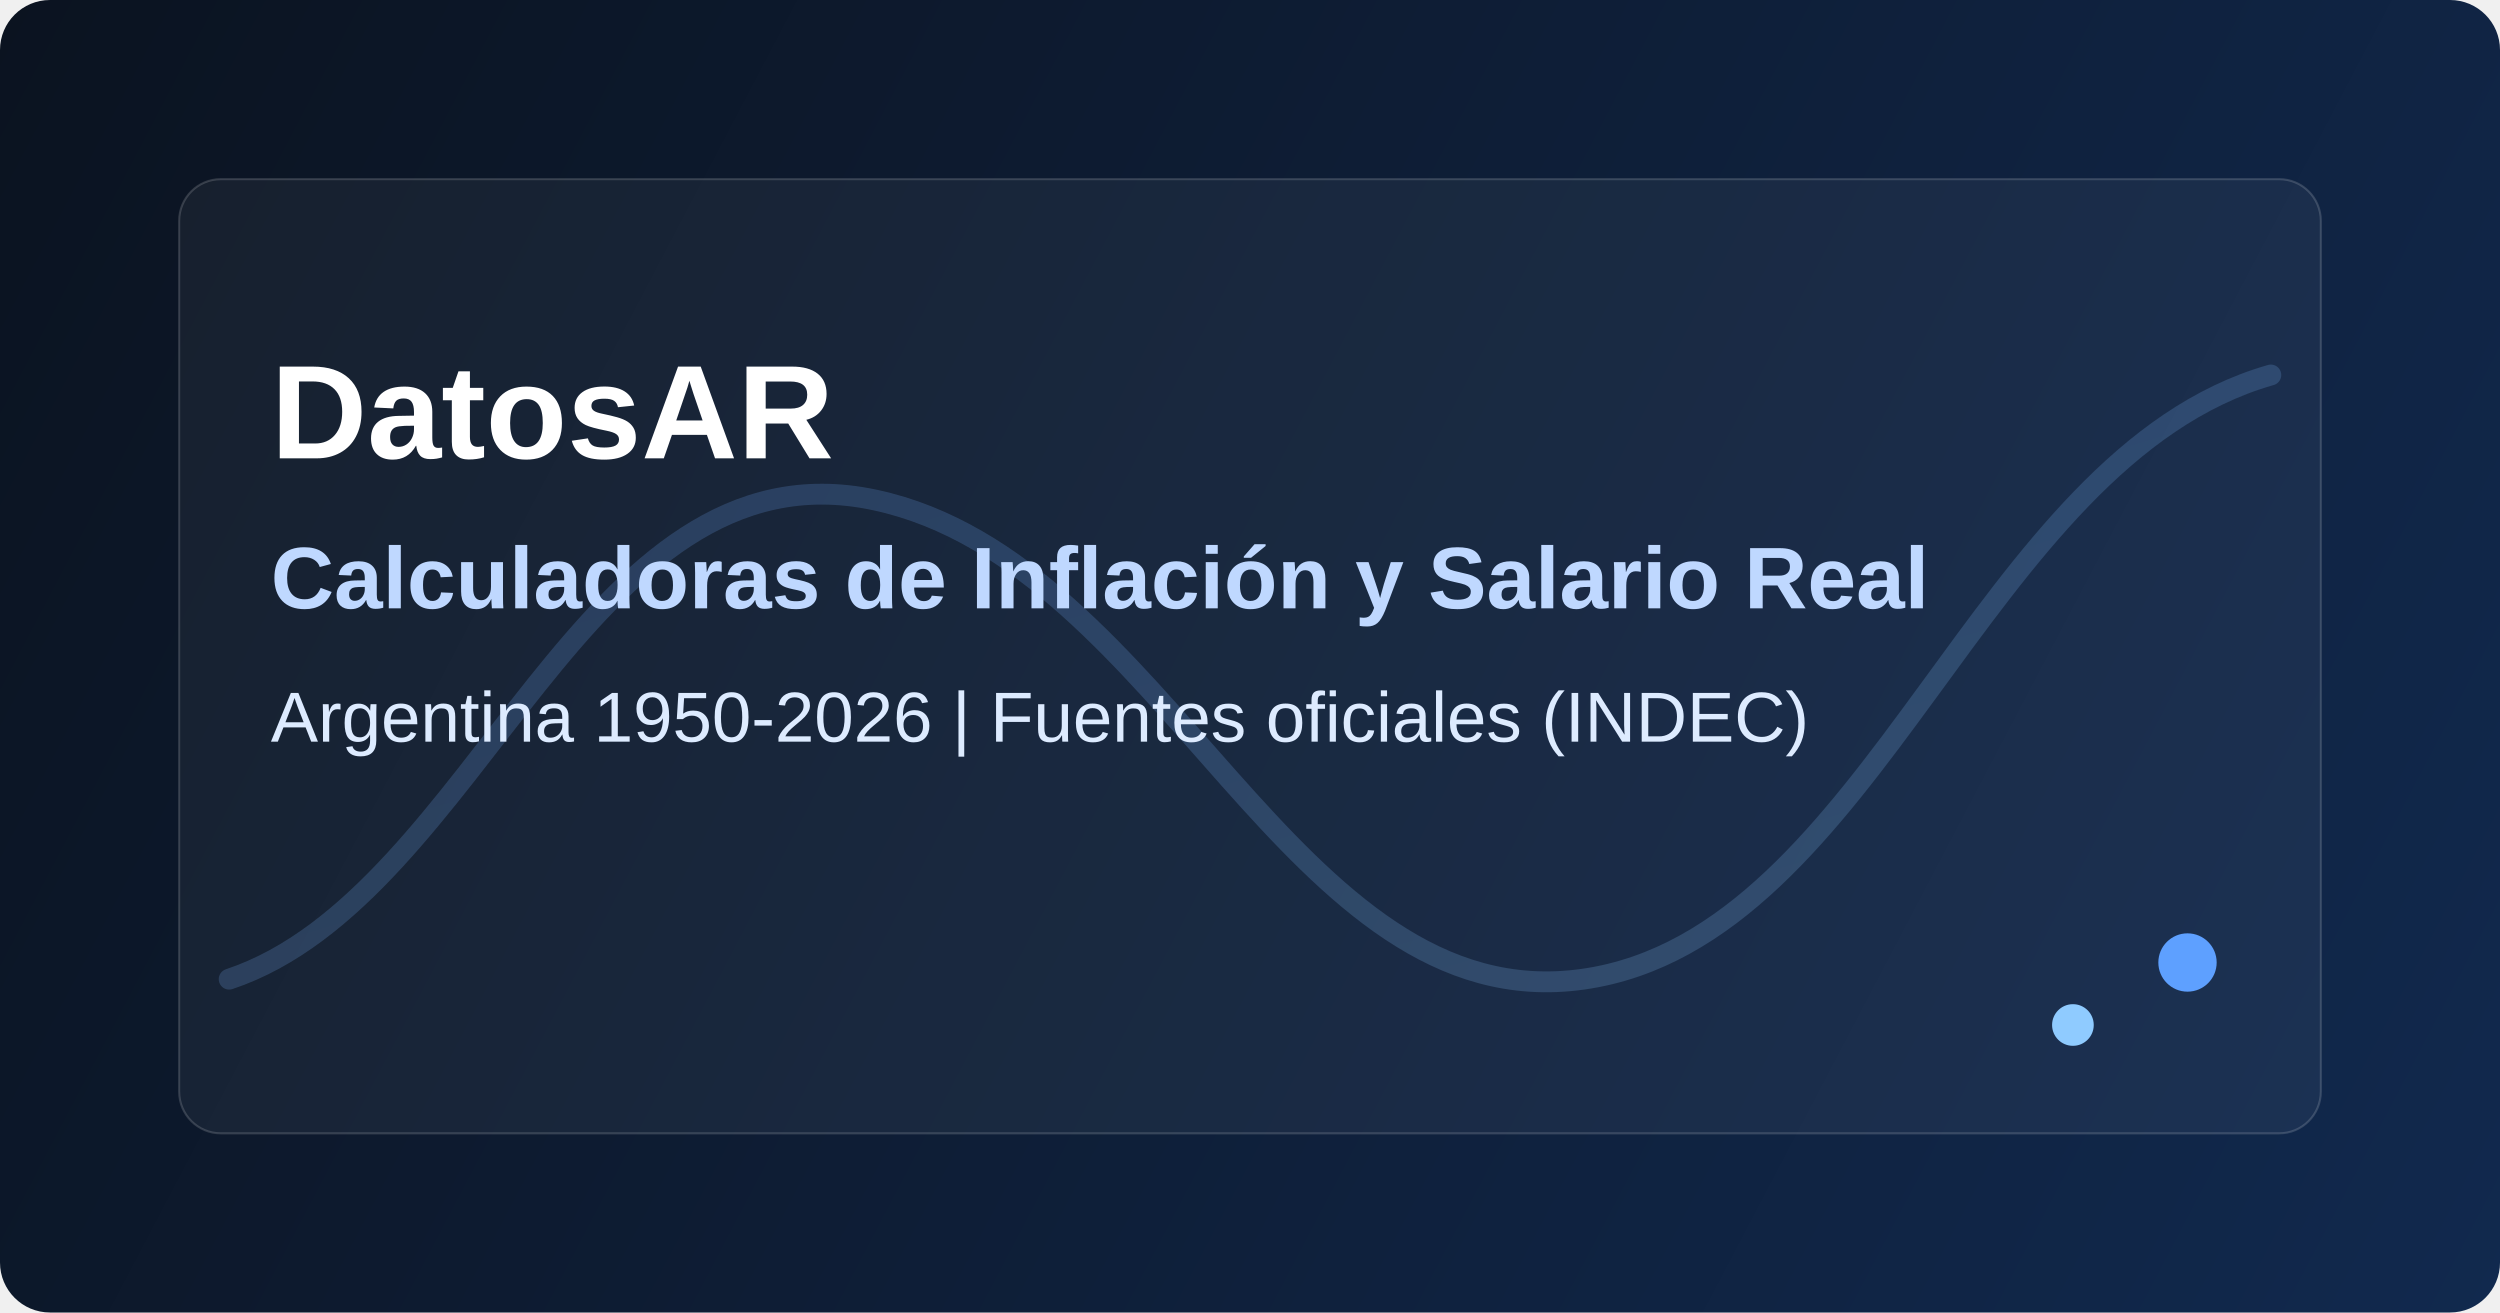
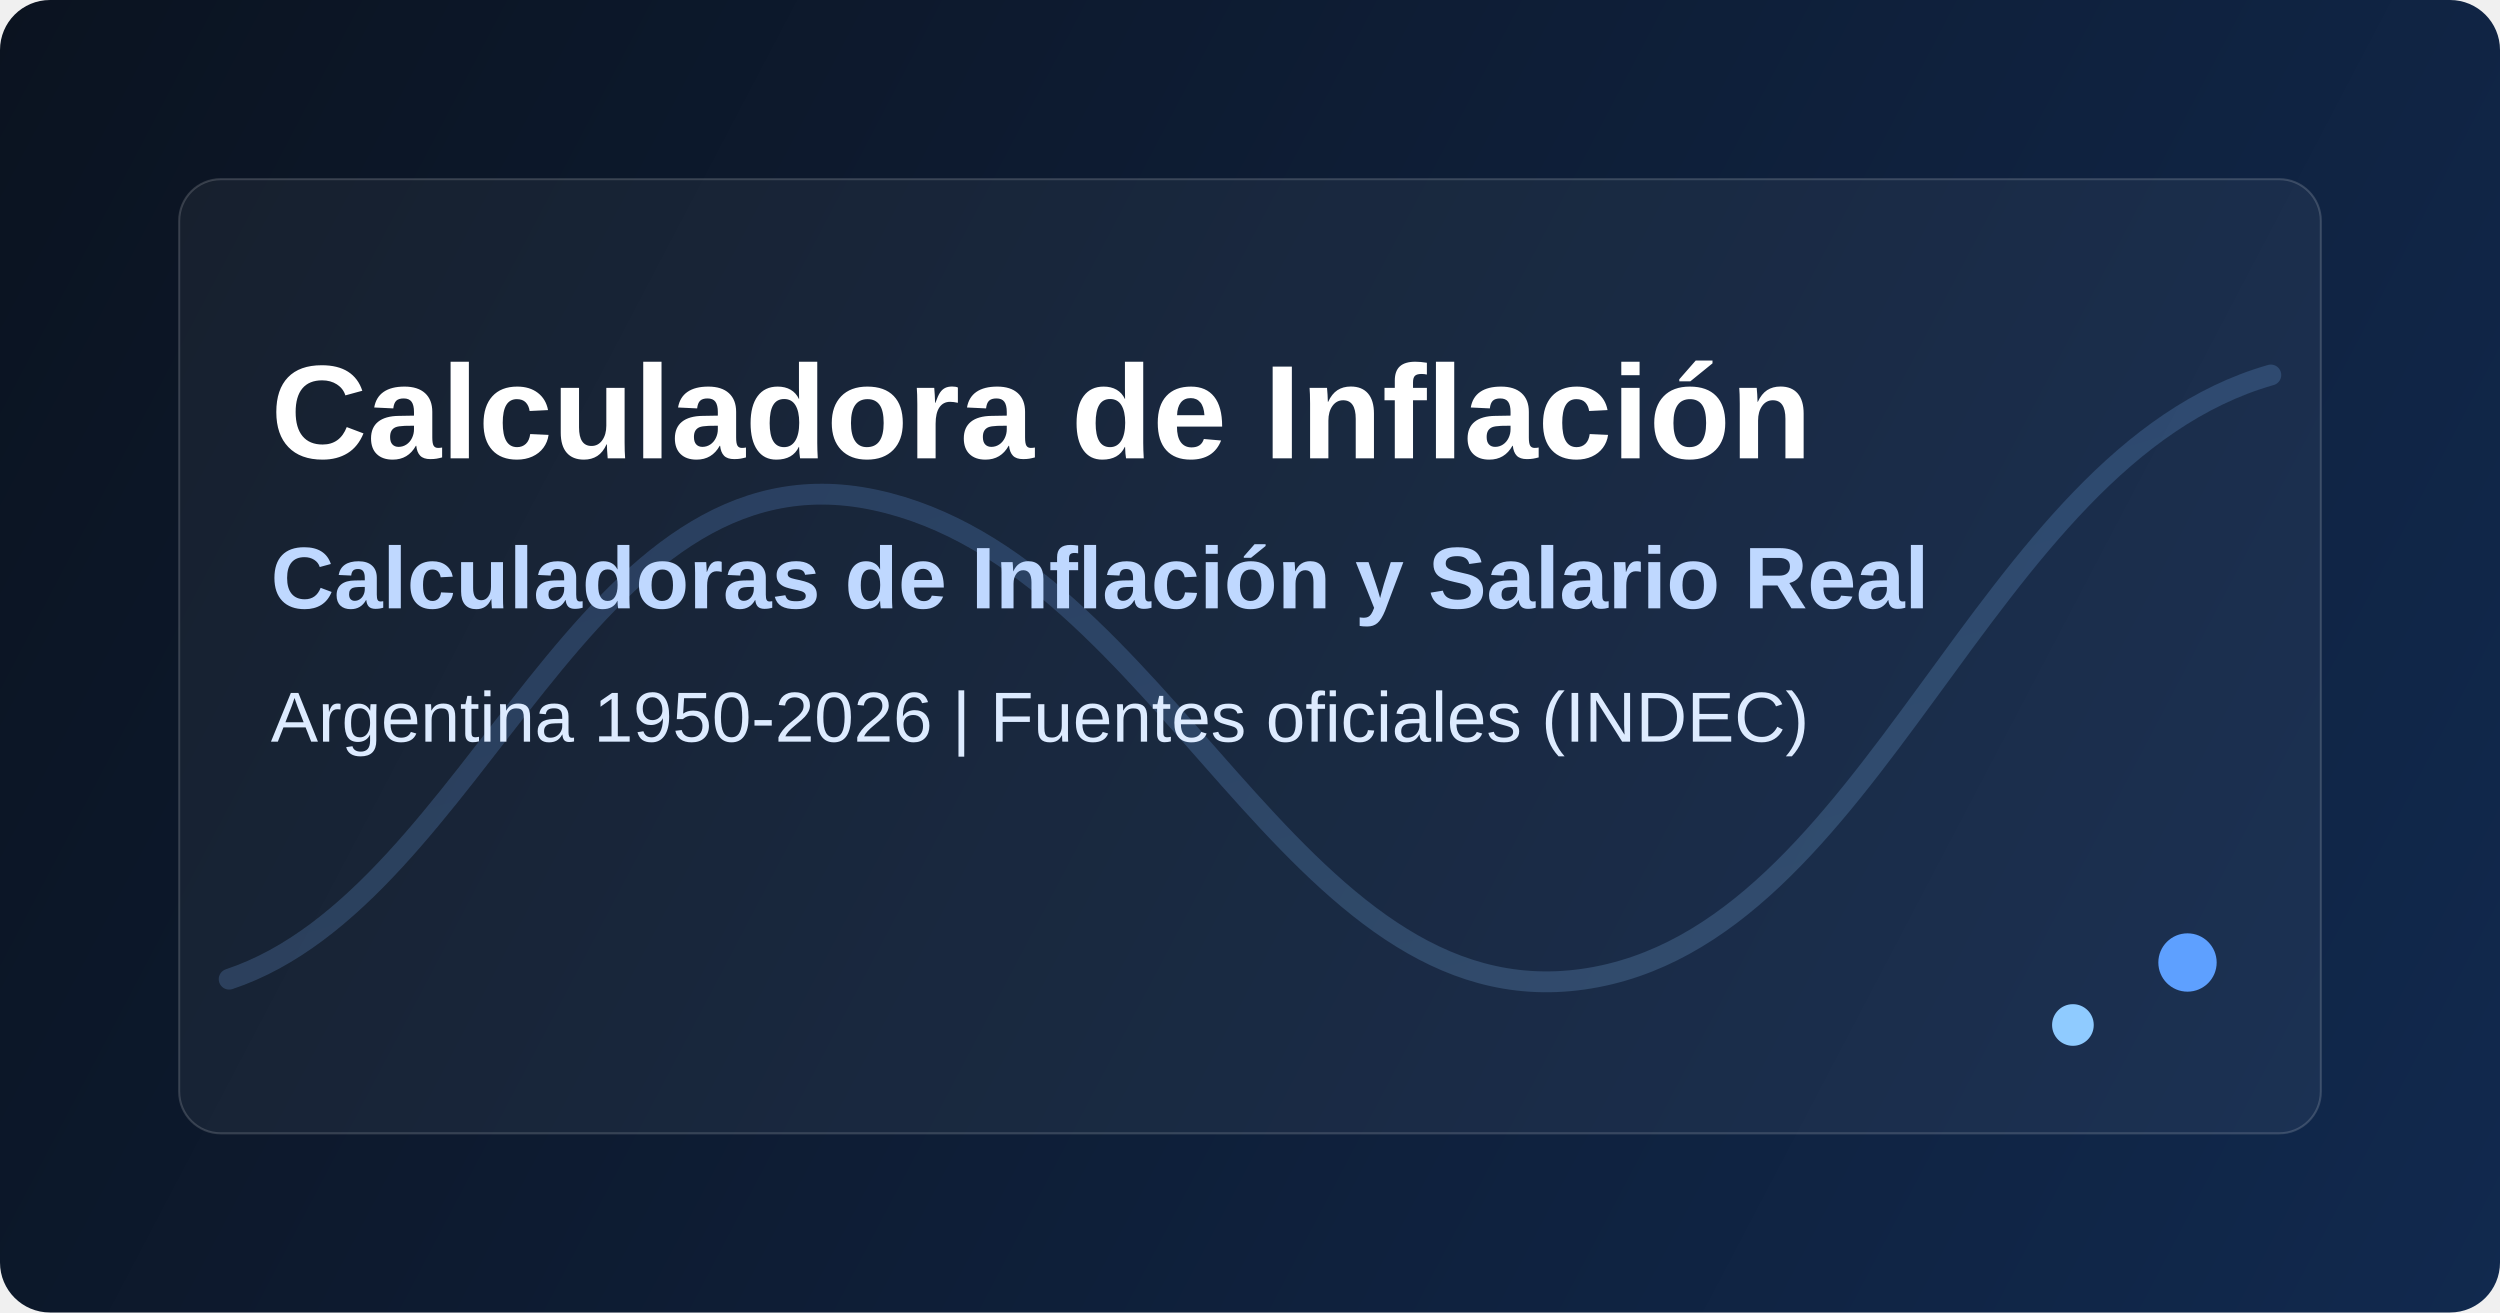
<svg xmlns="http://www.w3.org/2000/svg" width="1200" height="630" viewBox="0 0 1200 630" fill="none">
  <defs>
    <linearGradient id="bg" x1="0" y1="0" x2="1200" y2="630" gradientUnits="userSpaceOnUse">
      <stop stop-color="#0B1320" />
      <stop offset="1" stop-color="#11294E" />
    </linearGradient>
    <linearGradient id="line" x1="0" y1="0" x2="1" y2="1">
      <stop stop-color="#5EA0FF" />
      <stop offset="1" stop-color="#8FCBFF" />
    </linearGradient>
  </defs>
  <rect width="1200" height="630" rx="24" fill="url(#bg)" />
  <g opacity="0.2">
    <path d="M110 470C230 430 280 210 420 240C560 270 620 490 760 470C900 450 950 220 1090 180" stroke="url(#line)" stroke-width="10" stroke-linecap="round" />
  </g>
  <rect x="86" y="86" width="1028" height="458" rx="20" fill="white" fill-opacity="0.05" stroke="white" stroke-opacity="0.16" />
-   <text x="130" y="220" fill="white" font-size="64" font-family="Arial, Helvetica, sans-serif" font-weight="700">DatosAR</text>
+   <text x="130" y="220" fill="white" font-size="64" font-family="Arial, Helvetica, sans-serif" font-weight="700">Calculadora de Inflación</text>
  <text x="130" y="292" fill="#BFD8FF" font-size="42" font-family="Arial, Helvetica, sans-serif" font-weight="600">Calculadoras de Inflación y Salario Real</text>
  <text x="130" y="356" fill="#DDEBFF" font-size="34" font-family="Arial, Helvetica, sans-serif">Argentina 1950-2026 | Fuentes oficiales (INDEC)</text>
  <circle cx="1050" cy="462" r="14" fill="#5EA0FF" />
  <circle cx="995" cy="492" r="10" fill="#8FCBFF" />
</svg>
